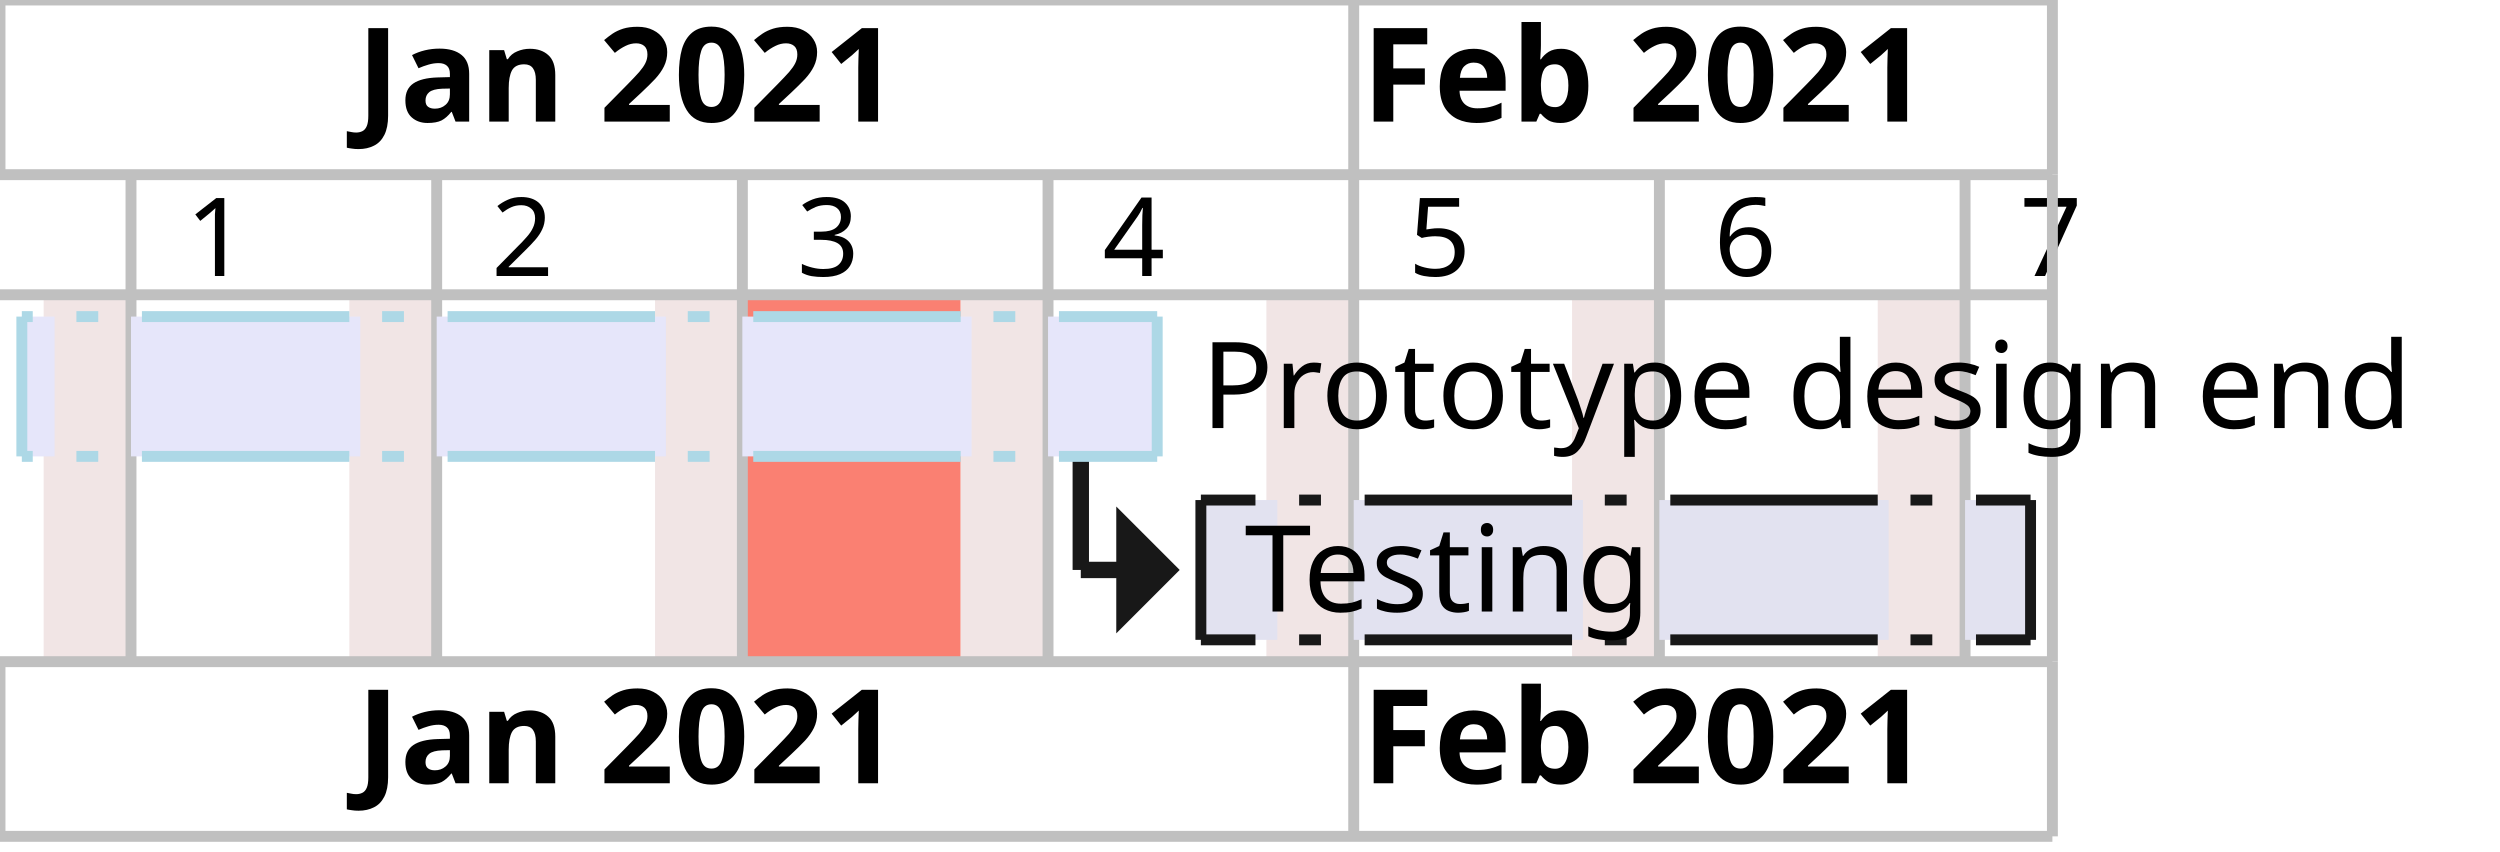
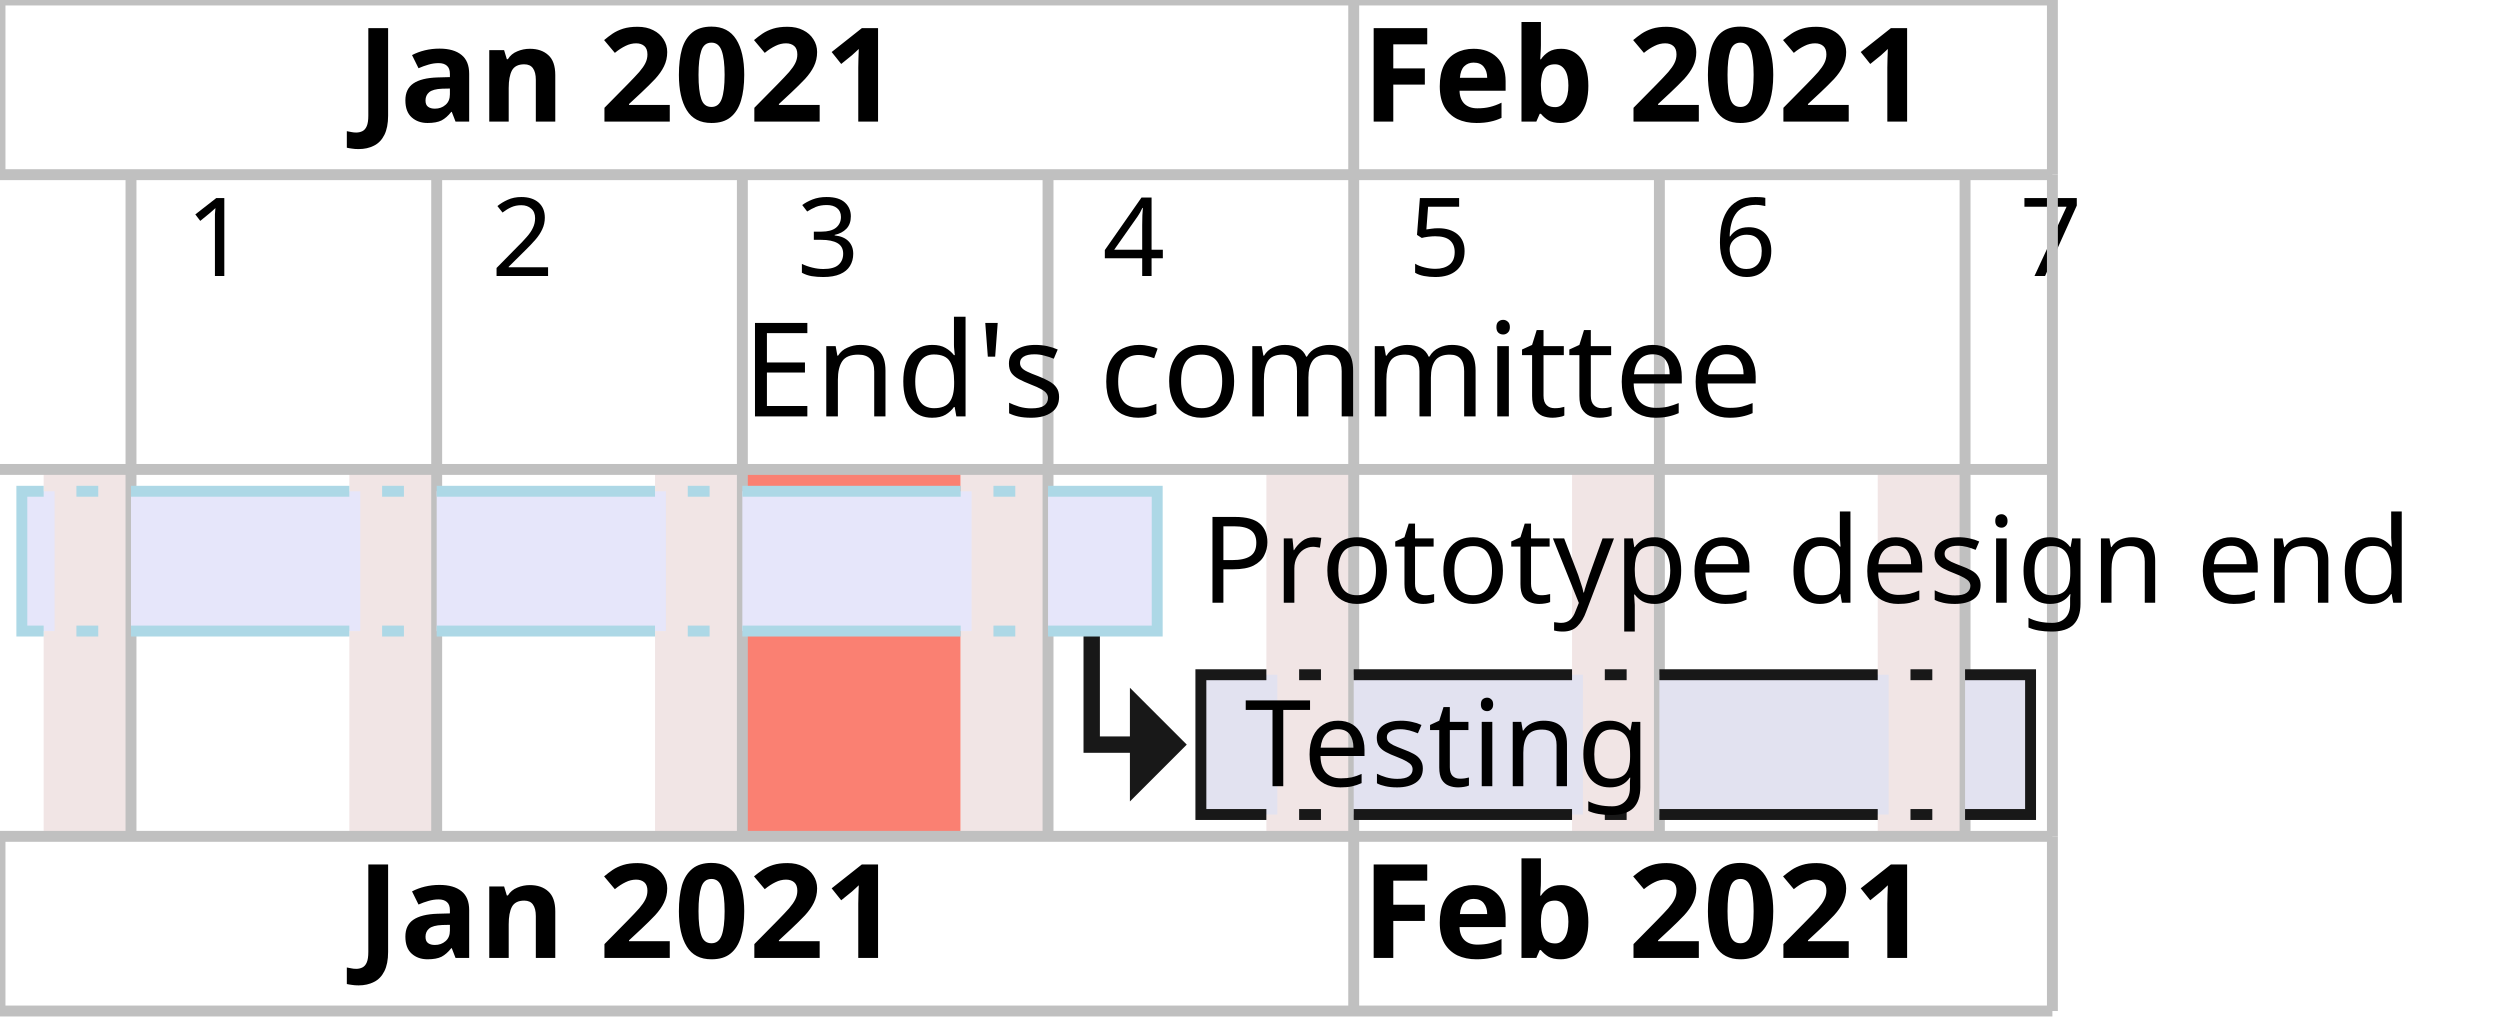
- <svg xmlns="http://www.w3.org/2000/svg" contentStyleType="text/css" height="78px" preserveAspectRatio="none" style="width:229px;height:78px;background:#FFFFFF;" version="1.1" viewBox="0 0 229 78" width="229px" zoomAndPan="magnify">
+ <svg xmlns="http://www.w3.org/2000/svg" contentStyleType="text/css" data-diagram-type="GANTT" height="94px" preserveAspectRatio="none" style="width:229px;height:94px;background:#FFFFFF;" version="1.1" viewBox="0 0 229 94" width="229px" zoomAndPan="magnify">
  <defs />
  <g>
-     <rect fill="#F1E5E5" height="33.609" style="stroke:none;stroke-width:1.0;" width="8" x="4" y="27" />
-     <rect fill="#F1E5E5" height="33.609" style="stroke:none;stroke-width:1.0;" width="8" x="32" y="27" />
-     <rect fill="#F1E5E5" height="33.609" style="stroke:none;stroke-width:1.0;" width="8" x="60" y="27" />
-     <rect fill="#FA8072" height="33.609" style="stroke:none;stroke-width:1.0;" width="20" x="68" y="27" />
-     <rect fill="#F1E5E5" height="33.609" style="stroke:none;stroke-width:1.0;" width="8" x="88" y="27" />
-     <rect fill="#F1E5E5" height="33.609" style="stroke:none;stroke-width:1.0;" width="8" x="116" y="27" />
-     <rect fill="#F1E5E5" height="33.609" style="stroke:none;stroke-width:1.0;" width="8" x="144" y="27" />
-     <rect fill="#F1E5E5" height="33.609" style="stroke:none;stroke-width:1.0;" width="8" x="172" y="27" />
+     <rect fill="#F1E5E5" height="33.609" style="stroke:none;stroke-width:1;" width="8" x="4" y="43" />
+     <rect fill="#F1E5E5" height="33.609" style="stroke:none;stroke-width:1;" width="8" x="32" y="43" />
+     <rect fill="#F1E5E5" height="33.609" style="stroke:none;stroke-width:1;" width="8" x="60" y="43" />
+     <rect fill="#FA8072" height="33.609" style="stroke:none;stroke-width:1;" width="20" x="68" y="43" />
+     <rect fill="#F1E5E5" height="33.609" style="stroke:none;stroke-width:1;" width="8" x="88" y="43" />
+     <rect fill="#F1E5E5" height="33.609" style="stroke:none;stroke-width:1;" width="8" x="116" y="43" />
+     <rect fill="#F1E5E5" height="33.609" style="stroke:none;stroke-width:1;" width="8" x="144" y="43" />
+     <rect fill="#F1E5E5" height="33.609" style="stroke:none;stroke-width:1;" width="8" x="172" y="43" />
    <text fill="#000000" font-family="sans-serif" font-size="10" lengthAdjust="spacing" textLength="6.362" x="17" y="25.282">1</text>
    <text fill="#000000" font-family="sans-serif" font-size="10" lengthAdjust="spacing" textLength="6.362" x="45" y="25.282">2</text>
    <text fill="#000000" font-family="sans-serif" font-size="10" lengthAdjust="spacing" textLength="6.362" x="73" y="25.282">3</text>
    <text fill="#000000" font-family="sans-serif" font-size="10" lengthAdjust="spacing" textLength="6.362" x="101" y="25.282">4</text>
    <text fill="#000000" font-family="sans-serif" font-size="10" lengthAdjust="spacing" textLength="6.362" x="129" y="25.282">5</text>
    <text fill="#000000" font-family="sans-serif" font-size="10" lengthAdjust="spacing" textLength="6.362" x="157" y="25.282">6</text>
    <text fill="#000000" font-family="sans-serif" font-size="10" lengthAdjust="spacing" textLength="6.362" x="185" y="25.282">7</text>
-     <line style="stroke:#C0C0C0;stroke-width:1.0;" x1="12" x2="12" y1="16" y2="60.609" />
-     <line style="stroke:#C0C0C0;stroke-width:1.0;" x1="40" x2="40" y1="16" y2="60.609" />
-     <line style="stroke:#C0C0C0;stroke-width:1.0;" x1="68" x2="68" y1="16" y2="60.609" />
-     <line style="stroke:#C0C0C0;stroke-width:1.0;" x1="96" x2="96" y1="16" y2="60.609" />
-     <line style="stroke:#C0C0C0;stroke-width:1.0;" x1="124" x2="124" y1="16" y2="60.609" />
-     <line style="stroke:#C0C0C0;stroke-width:1.0;" x1="152" x2="152" y1="16" y2="60.609" />
-     <line style="stroke:#C0C0C0;stroke-width:1.0;" x1="180" x2="180" y1="16" y2="60.609" />
-     <line style="stroke:#C0C0C0;stroke-width:1.0;" x1="188" x2="188" y1="16" y2="60.609" />
-     <line style="stroke:#C0C0C0;stroke-width:1.0;" x1="0" x2="0" y1="0" y2="16" />
-     <line style="stroke:#C0C0C0;stroke-width:1.0;" x1="124" x2="124" y1="0" y2="16" />
+     <line style="stroke:#C0C0C0;stroke-width:1;" x1="12" x2="12" y1="16" y2="76.609" />
+     <line style="stroke:#C0C0C0;stroke-width:1;" x1="40" x2="40" y1="16" y2="76.609" />
+     <line style="stroke:#C0C0C0;stroke-width:1;" x1="68" x2="68" y1="16" y2="76.609" />
+     <line style="stroke:#C0C0C0;stroke-width:1;" x1="96" x2="96" y1="16" y2="76.609" />
+     <line style="stroke:#C0C0C0;stroke-width:1;" x1="124" x2="124" y1="16" y2="76.609" />
+     <line style="stroke:#C0C0C0;stroke-width:1;" x1="152" x2="152" y1="16" y2="76.609" />
+     <line style="stroke:#C0C0C0;stroke-width:1;" x1="180" x2="180" y1="16" y2="76.609" />
+     <line style="stroke:#C0C0C0;stroke-width:1;" x1="188" x2="188" y1="16" y2="76.609" />
+     <line style="stroke:#C0C0C0;stroke-width:1;" x1="0" x2="0" y1="0" y2="16" />
+     <line style="stroke:#C0C0C0;stroke-width:1;" x1="124" x2="124" y1="0" y2="16" />
    <text fill="#000000" font-family="sans-serif" font-size="12" font-weight="bold" lengthAdjust="spacing" textLength="58.682" x="32.659" y="11.139">Jan 2021</text>
-     <line style="stroke:#C0C0C0;stroke-width:1.0;" x1="188" x2="188" y1="0" y2="16" />
+     <line style="stroke:#C0C0C0;stroke-width:1;" x1="188" x2="188" y1="0" y2="16" />
    <text fill="#000000" font-family="sans-serif" font-size="12" font-weight="bold" lengthAdjust="spacing" textLength="62.502" x="124.749" y="11.139">Feb 2021</text>
-     <line style="stroke:#C0C0C0;stroke-width:1.0;" x1="0" x2="188" y1="0" y2="0" />
-     <line style="stroke:#C0C0C0;stroke-width:1.0;" x1="0" x2="188" y1="16" y2="16" />
-     <line style="stroke:#C0C0C0;stroke-width:1.0;" x1="0" x2="188" y1="27" y2="27" />
-     <line style="stroke:#181818;stroke-width:1.5;" x1="99" x2="99" y1="41.805" y2="52.207" />
-     <line style="stroke:#181818;stroke-width:1.5;" x1="99" x2="107" y1="52.207" y2="52.207" />
-     <polygon fill="#181818" points="103,48.207,103,52.207,103,56.207,107,52.207" style="stroke:#181818;stroke-width:1.5;" />
-     <rect fill="#E6E6FA" height="12.805" style="stroke:none;stroke-width:1.0;" width="3" x="2" y="29" />
-     <line style="stroke:#ADD8E6;stroke-width:1.0;" x1="2" x2="3" y1="29" y2="29" />
-     <line style="stroke:#ADD8E6;stroke-width:1.0;" x1="2" x2="3" y1="41.805" y2="41.805" />
-     <line style="stroke:#ADD8E6;stroke-width:1.0;" x1="2" x2="2" y1="29" y2="41.805" />
-     <rect fill="#E6E6FA" height="12.805" style="stroke:none;stroke-width:1.0;" width="21" x="12" y="29" />
-     <line style="stroke:#ADD8E6;stroke-width:1.0;" x1="13" x2="32" y1="29" y2="29" />
-     <line style="stroke:#ADD8E6;stroke-width:1.0;" x1="13" x2="32" y1="41.805" y2="41.805" />
-     <rect fill="#E6E6FA" height="12.805" style="stroke:none;stroke-width:1.0;" width="21" x="40" y="29" />
-     <line style="stroke:#ADD8E6;stroke-width:1.0;" x1="41" x2="60" y1="29" y2="29" />
-     <line style="stroke:#ADD8E6;stroke-width:1.0;" x1="41" x2="60" y1="41.805" y2="41.805" />
-     <rect fill="#E6E6FA" height="12.805" style="stroke:none;stroke-width:1.0;" width="21" x="68" y="29" />
-     <line style="stroke:#ADD8E6;stroke-width:1.0;" x1="69" x2="88" y1="29" y2="29" />
-     <line style="stroke:#ADD8E6;stroke-width:1.0;" x1="69" x2="88" y1="41.805" y2="41.805" />
-     <rect fill="#E6E6FA" height="12.805" style="stroke:none;stroke-width:1.0;" width="10" x="96" y="29" />
-     <line style="stroke:#ADD8E6;stroke-width:1.0;" x1="97" x2="106" y1="29" y2="29" />
-     <line style="stroke:#ADD8E6;stroke-width:1.0;" x1="97" x2="106" y1="41.805" y2="41.805" />
-     <line style="stroke:#ADD8E6;stroke-width:1.0;" x1="106" x2="106" y1="29" y2="41.805" />
-     <line style="stroke:#ADD8E6;stroke-width:1.0;stroke-dasharray:2.0,3.0;" x1="7" x2="9" y1="29" y2="29" />
-     <line style="stroke:#ADD8E6;stroke-width:1.0;stroke-dasharray:2.0,3.0;" x1="7" x2="9" y1="41.805" y2="41.805" />
-     <line style="stroke:#ADD8E6;stroke-width:1.0;stroke-dasharray:2.0,3.0;" x1="35" x2="37" y1="29" y2="29" />
-     <line style="stroke:#ADD8E6;stroke-width:1.0;stroke-dasharray:2.0,3.0;" x1="35" x2="37" y1="41.805" y2="41.805" />
-     <line style="stroke:#ADD8E6;stroke-width:1.0;stroke-dasharray:2.0,3.0;" x1="63" x2="65" y1="29" y2="29" />
-     <line style="stroke:#ADD8E6;stroke-width:1.0;stroke-dasharray:2.0,3.0;" x1="63" x2="65" y1="41.805" y2="41.805" />
-     <line style="stroke:#ADD8E6;stroke-width:1.0;stroke-dasharray:2.0,3.0;" x1="91" x2="93" y1="29" y2="29" />
-     <line style="stroke:#ADD8E6;stroke-width:1.0;stroke-dasharray:2.0,3.0;" x1="91" x2="93" y1="41.805" y2="41.805" />
-     <rect fill="#E2E2F0" height="12.805" style="stroke:none;stroke-width:1.0;" width="7" x="110" y="45.805" />
-     <line style="stroke:#181818;stroke-width:1.0;" x1="110" x2="115" y1="45.805" y2="45.805" />
-     <line style="stroke:#181818;stroke-width:1.0;" x1="110" x2="115" y1="58.609" y2="58.609" />
-     <line style="stroke:#181818;stroke-width:1.0;" x1="110" x2="110" y1="45.805" y2="58.609" />
-     <rect fill="#E2E2F0" height="12.805" style="stroke:none;stroke-width:1.0;" width="21" x="124" y="45.805" />
-     <line style="stroke:#181818;stroke-width:1.0;" x1="125" x2="144" y1="45.805" y2="45.805" />
-     <line style="stroke:#181818;stroke-width:1.0;" x1="125" x2="144" y1="58.609" y2="58.609" />
-     <rect fill="#E2E2F0" height="12.805" style="stroke:none;stroke-width:1.0;" width="21" x="152" y="45.805" />
-     <line style="stroke:#181818;stroke-width:1.0;" x1="153" x2="172" y1="45.805" y2="45.805" />
-     <line style="stroke:#181818;stroke-width:1.0;" x1="153" x2="172" y1="58.609" y2="58.609" />
-     <rect fill="#E2E2F0" height="12.805" style="stroke:none;stroke-width:1.0;" width="6" x="180" y="45.805" />
-     <line style="stroke:#181818;stroke-width:1.0;" x1="181" x2="186" y1="45.805" y2="45.805" />
-     <line style="stroke:#181818;stroke-width:1.0;" x1="181" x2="186" y1="58.609" y2="58.609" />
-     <line style="stroke:#181818;stroke-width:1.0;" x1="186" x2="186" y1="45.805" y2="58.609" />
-     <line style="stroke:#181818;stroke-width:1.0;stroke-dasharray:2.0,3.0;" x1="119" x2="121" y1="45.805" y2="45.805" />
-     <line style="stroke:#181818;stroke-width:1.0;stroke-dasharray:2.0,3.0;" x1="119" x2="121" y1="58.609" y2="58.609" />
-     <line style="stroke:#181818;stroke-width:1.0;stroke-dasharray:2.0,3.0;" x1="147" x2="149" y1="45.805" y2="45.805" />
-     <line style="stroke:#181818;stroke-width:1.0;stroke-dasharray:2.0,3.0;" x1="147" x2="149" y1="58.609" y2="58.609" />
-     <line style="stroke:#181818;stroke-width:1.0;stroke-dasharray:2.0,3.0;" x1="175" x2="177" y1="45.805" y2="45.805" />
-     <line style="stroke:#181818;stroke-width:1.0;stroke-dasharray:2.0,3.0;" x1="175" x2="177" y1="58.609" y2="58.609" />
-     <text fill="#000000" font-family="sans-serif" font-size="11" lengthAdjust="spacing" textLength="117.707" x="110" y="39.21">Prototype design end</text>
-     <text fill="#000000" font-family="sans-serif" font-size="11" lengthAdjust="spacing" textLength="40.541" x="114" y="56.015">Testing</text>
-     <line style="stroke:#C0C0C0;stroke-width:1.0;" x1="0" x2="188" y1="60.609" y2="60.609" />
-     <line style="stroke:#C0C0C0;stroke-width:1.0;" x1="0" x2="0" y1="60.609" y2="76.609" />
-     <line style="stroke:#C0C0C0;stroke-width:1.0;" x1="124" x2="124" y1="60.609" y2="76.609" />
-     <text fill="#000000" font-family="sans-serif" font-size="12" font-weight="bold" lengthAdjust="spacing" textLength="58.682" x="32.659" y="71.748">Jan 2021</text>
-     <line style="stroke:#C0C0C0;stroke-width:1.0;" x1="188" x2="188" y1="60.609" y2="76.609" />
-     <text fill="#000000" font-family="sans-serif" font-size="12" font-weight="bold" lengthAdjust="spacing" textLength="62.502" x="124.749" y="71.748">Feb 2021</text>
-     <line style="stroke:#C0C0C0;stroke-width:1.0;" x1="0" x2="188" y1="76.609" y2="76.609" />
+     <text fill="#000000" font-family="sans-serif" font-size="12" lengthAdjust="spacing" textLength="100.998" x="68" y="38.139">End's committee</text>
+     <line style="stroke:#C0C0C0;stroke-width:1;" x1="0" x2="188" y1="0" y2="0" />
+     <line style="stroke:#C0C0C0;stroke-width:1;" x1="0" x2="188" y1="16" y2="16" />
+     <line style="stroke:#C0C0C0;stroke-width:1;" x1="0" x2="188" y1="43" y2="43" />
+     <path d="M100,57.805 L100,68.207 L105,68.207" fill="none" style="stroke:#181818;stroke-width:1.5;" />
+     <polygon fill="#181818" points="104,64.207,108,68.207,104,72.207,104,64.207" style="stroke:#181818;stroke-width:1;" />
+     <rect fill="#E6E6FA" height="12.805" style="stroke:none;stroke-width:1;" width="3" x="2" y="45" />
+     <path d="M4,57.805 L2,57.805 L2,45 L4,45" fill="none" style="stroke:#ADD8E6;stroke-width:1;" />
+     <rect fill="#E6E6FA" height="12.805" style="stroke:none;stroke-width:1;" width="21" x="12" y="45" />
+     <line style="stroke:#ADD8E6;stroke-width:1;" x1="12" x2="32" y1="45" y2="45" />
+     <line style="stroke:#ADD8E6;stroke-width:1;" x1="12" x2="32" y1="57.805" y2="57.805" />
+     <rect fill="#E6E6FA" height="12.805" style="stroke:none;stroke-width:1;" width="21" x="40" y="45" />
+     <line style="stroke:#ADD8E6;stroke-width:1;" x1="40" x2="60" y1="45" y2="45" />
+     <line style="stroke:#ADD8E6;stroke-width:1;" x1="40" x2="60" y1="57.805" y2="57.805" />
+     <rect fill="#E6E6FA" height="12.805" style="stroke:none;stroke-width:1;" width="21" x="68" y="45" />
+     <line style="stroke:#ADD8E6;stroke-width:1;" x1="68" x2="88" y1="45" y2="45" />
+     <line style="stroke:#ADD8E6;stroke-width:1;" x1="68" x2="88" y1="57.805" y2="57.805" />
+     <rect fill="#E6E6FA" height="12.805" style="stroke:none;stroke-width:1;" width="10" x="96" y="45" />
+     <path d="M96,45 L106,45 L106,57.805 L96,57.805" fill="none" style="stroke:#ADD8E6;stroke-width:1;" />
+     <line style="stroke:#ADD8E6;stroke-width:1;stroke-dasharray:2,3;" x1="7" x2="9" y1="45" y2="45" />
+     <line style="stroke:#ADD8E6;stroke-width:1;stroke-dasharray:2,3;" x1="7" x2="9" y1="57.805" y2="57.805" />
+     <line style="stroke:#ADD8E6;stroke-width:1;stroke-dasharray:2,3;" x1="35" x2="37" y1="45" y2="45" />
+     <line style="stroke:#ADD8E6;stroke-width:1;stroke-dasharray:2,3;" x1="35" x2="37" y1="57.805" y2="57.805" />
+     <line style="stroke:#ADD8E6;stroke-width:1;stroke-dasharray:2,3;" x1="63" x2="65" y1="45" y2="45" />
+     <line style="stroke:#ADD8E6;stroke-width:1;stroke-dasharray:2,3;" x1="63" x2="65" y1="57.805" y2="57.805" />
+     <line style="stroke:#ADD8E6;stroke-width:1;stroke-dasharray:2,3;" x1="91" x2="93" y1="45" y2="45" />
+     <line style="stroke:#ADD8E6;stroke-width:1;stroke-dasharray:2,3;" x1="91" x2="93" y1="57.805" y2="57.805" />
+     <rect fill="#E2E2F0" height="12.805" style="stroke:none;stroke-width:1;" width="7" x="110" y="61.805" />
+     <path d="M116,74.609 L110,74.609 L110,61.805 L116,61.805" fill="none" style="stroke:#181818;stroke-width:1;" />
+     <rect fill="#E2E2F0" height="12.805" style="stroke:none;stroke-width:1;" width="21" x="124" y="61.805" />
+     <line style="stroke:#181818;stroke-width:1;" x1="124" x2="144" y1="61.805" y2="61.805" />
+     <line style="stroke:#181818;stroke-width:1;" x1="124" x2="144" y1="74.609" y2="74.609" />
+     <rect fill="#E2E2F0" height="12.805" style="stroke:none;stroke-width:1;" width="21" x="152" y="61.805" />
+     <line style="stroke:#181818;stroke-width:1;" x1="152" x2="172" y1="61.805" y2="61.805" />
+     <line style="stroke:#181818;stroke-width:1;" x1="152" x2="172" y1="74.609" y2="74.609" />
+     <rect fill="#E2E2F0" height="12.805" style="stroke:none;stroke-width:1;" width="6" x="180" y="61.805" />
+     <path d="M180,61.805 L186,61.805 L186,74.609 L180,74.609" fill="none" style="stroke:#181818;stroke-width:1;" />
+     <line style="stroke:#181818;stroke-width:1;stroke-dasharray:2,3;" x1="119" x2="121" y1="61.805" y2="61.805" />
+     <line style="stroke:#181818;stroke-width:1;stroke-dasharray:2,3;" x1="119" x2="121" y1="74.609" y2="74.609" />
+     <line style="stroke:#181818;stroke-width:1;stroke-dasharray:2,3;" x1="147" x2="149" y1="61.805" y2="61.805" />
+     <line style="stroke:#181818;stroke-width:1;stroke-dasharray:2,3;" x1="147" x2="149" y1="74.609" y2="74.609" />
+     <line style="stroke:#181818;stroke-width:1;stroke-dasharray:2,3;" x1="175" x2="177" y1="61.805" y2="61.805" />
+     <line style="stroke:#181818;stroke-width:1;stroke-dasharray:2,3;" x1="175" x2="177" y1="74.609" y2="74.609" />
+     <text fill="#000000" font-family="sans-serif" font-size="11" lengthAdjust="spacing" textLength="117.707" x="110" y="55.21">Prototype design end</text>
+     <text fill="#000000" font-family="sans-serif" font-size="11" lengthAdjust="spacing" textLength="40.541" x="114" y="72.015">Testing</text>
+     <line style="stroke:#C0C0C0;stroke-width:1;" x1="0" x2="188" y1="76.609" y2="76.609" />
+     <line style="stroke:#C0C0C0;stroke-width:1;" x1="0" x2="0" y1="76.609" y2="92.609" />
+     <line style="stroke:#C0C0C0;stroke-width:1;" x1="124" x2="124" y1="76.609" y2="92.609" />
+     <text fill="#000000" font-family="sans-serif" font-size="12" font-weight="bold" lengthAdjust="spacing" textLength="58.682" x="32.659" y="87.748">Jan 2021</text>
+     <line style="stroke:#C0C0C0;stroke-width:1;" x1="188" x2="188" y1="76.609" y2="92.609" />
+     <text fill="#000000" font-family="sans-serif" font-size="12" font-weight="bold" lengthAdjust="spacing" textLength="62.502" x="124.749" y="87.748">Feb 2021</text>
+     <line style="stroke:#C0C0C0;stroke-width:1;" x1="0" x2="188" y1="92.609" y2="92.609" />
  </g>
</svg>
